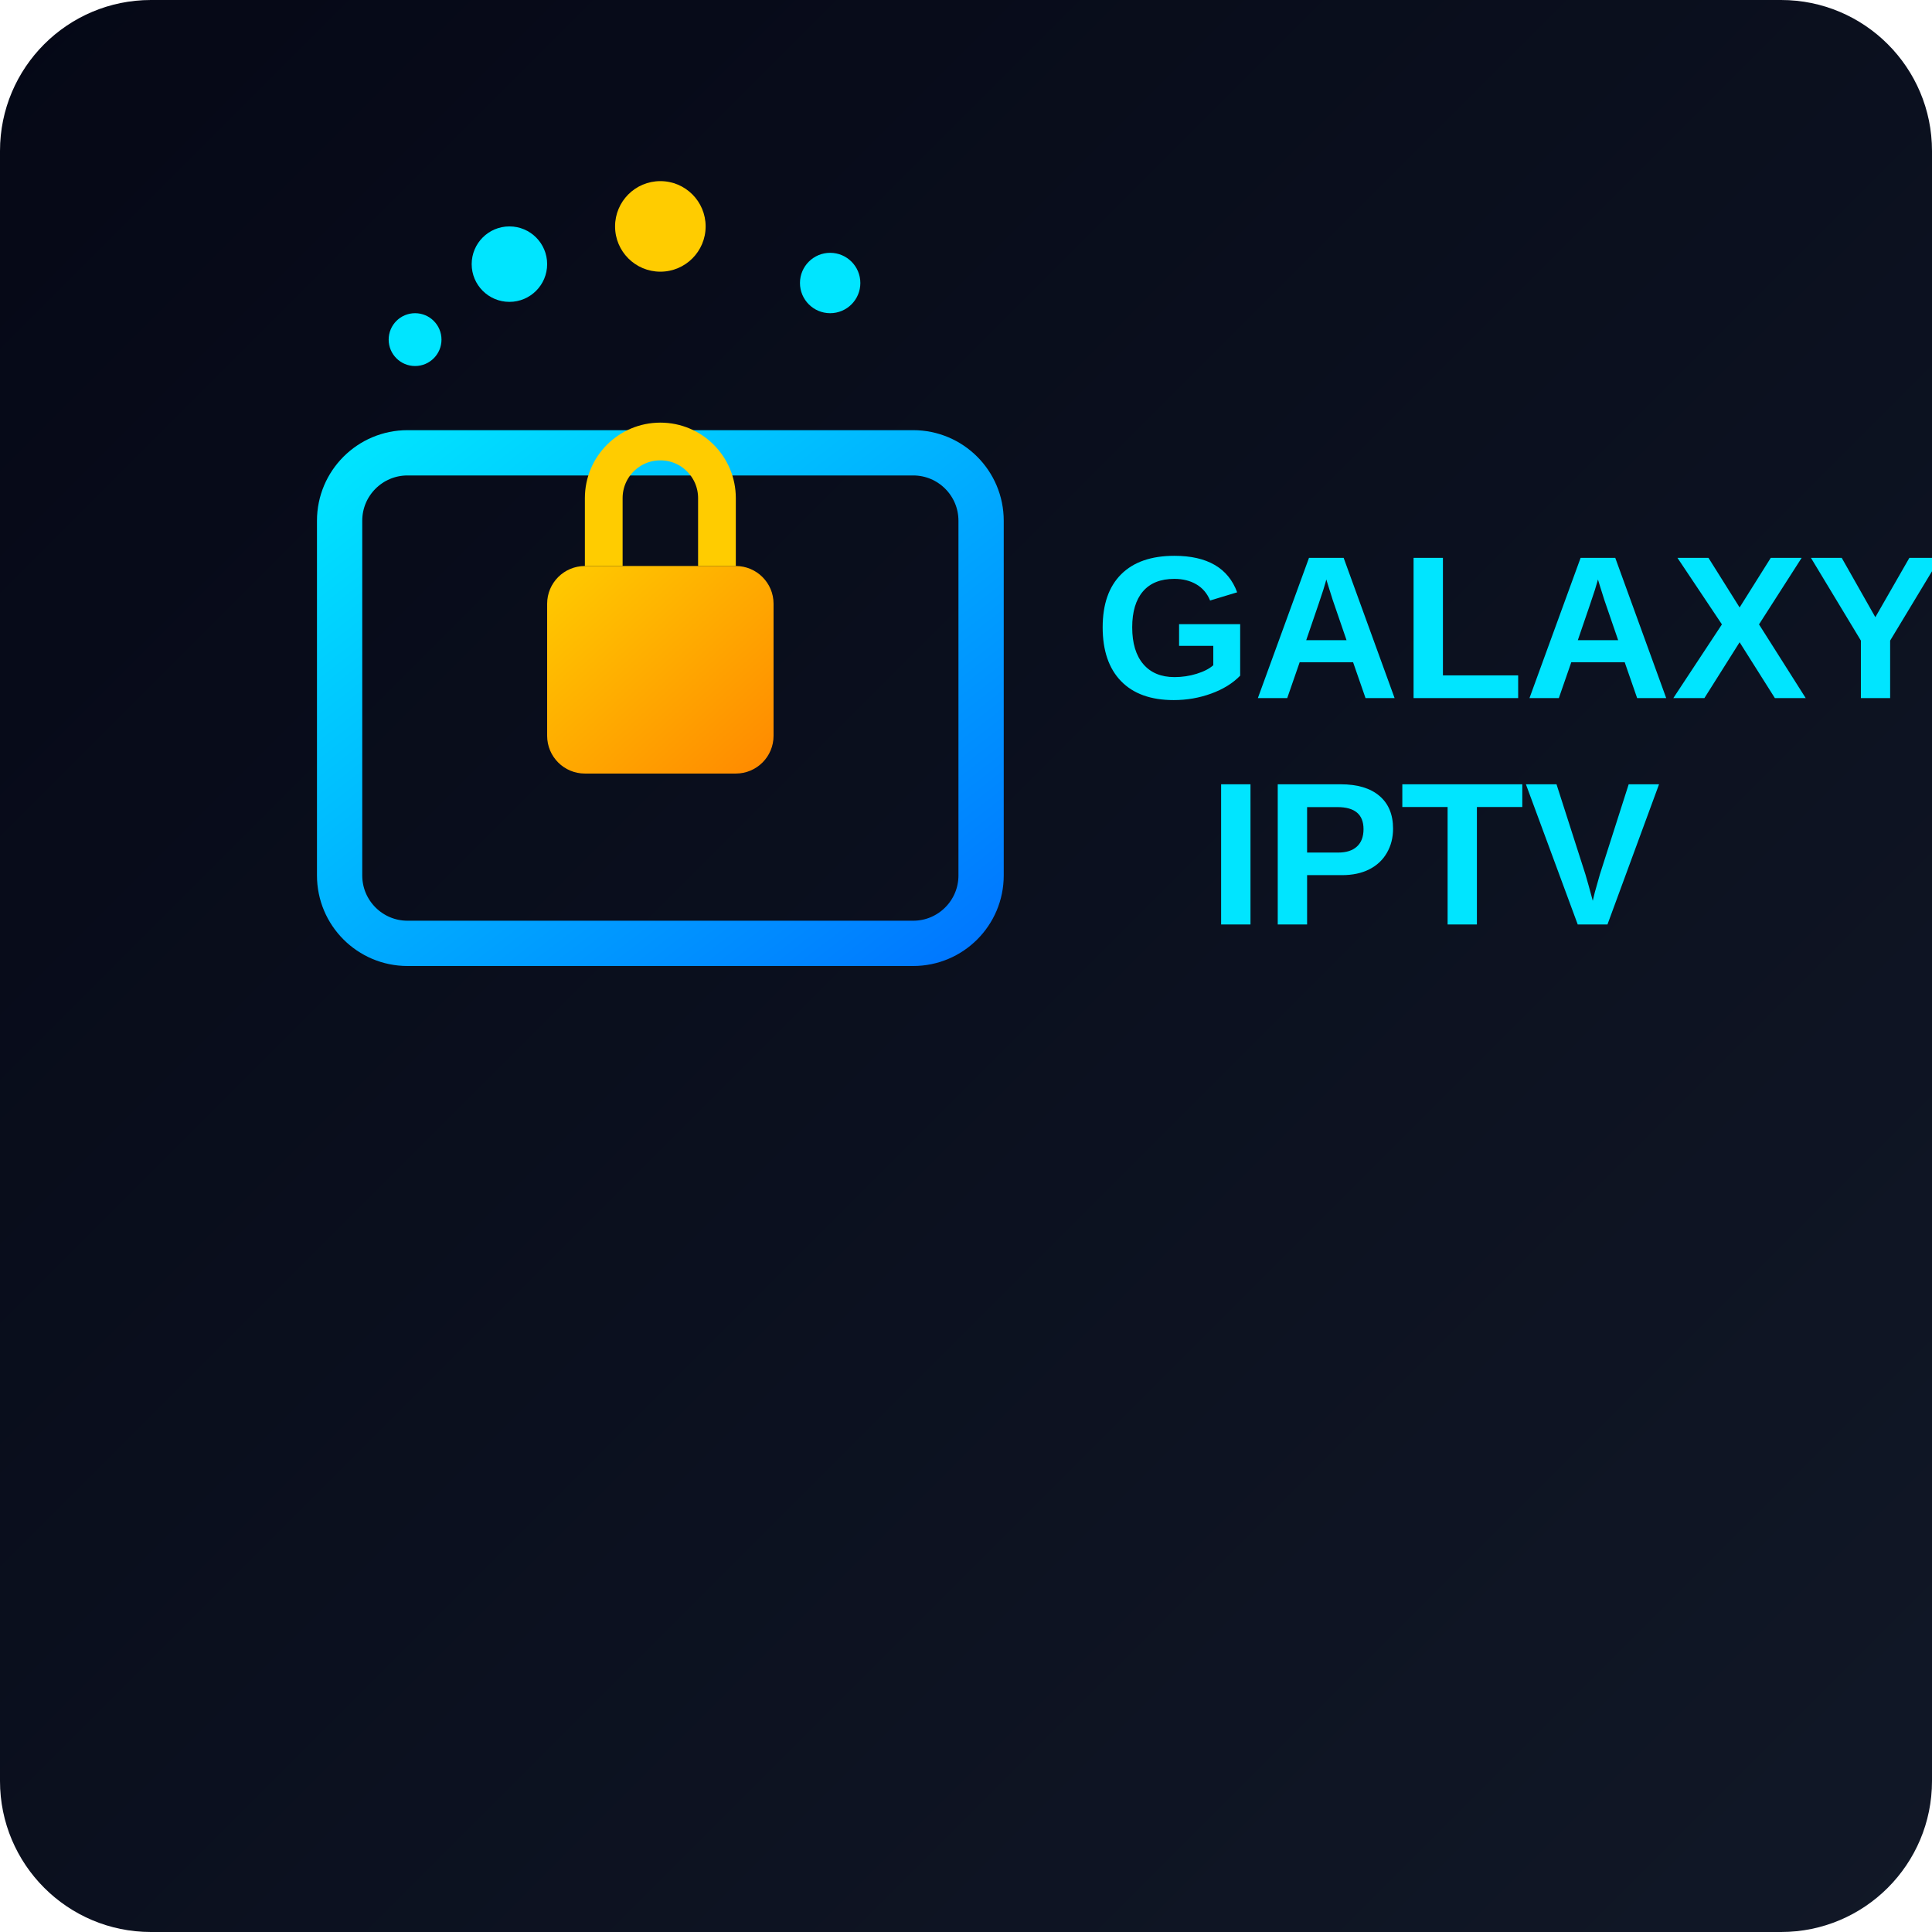
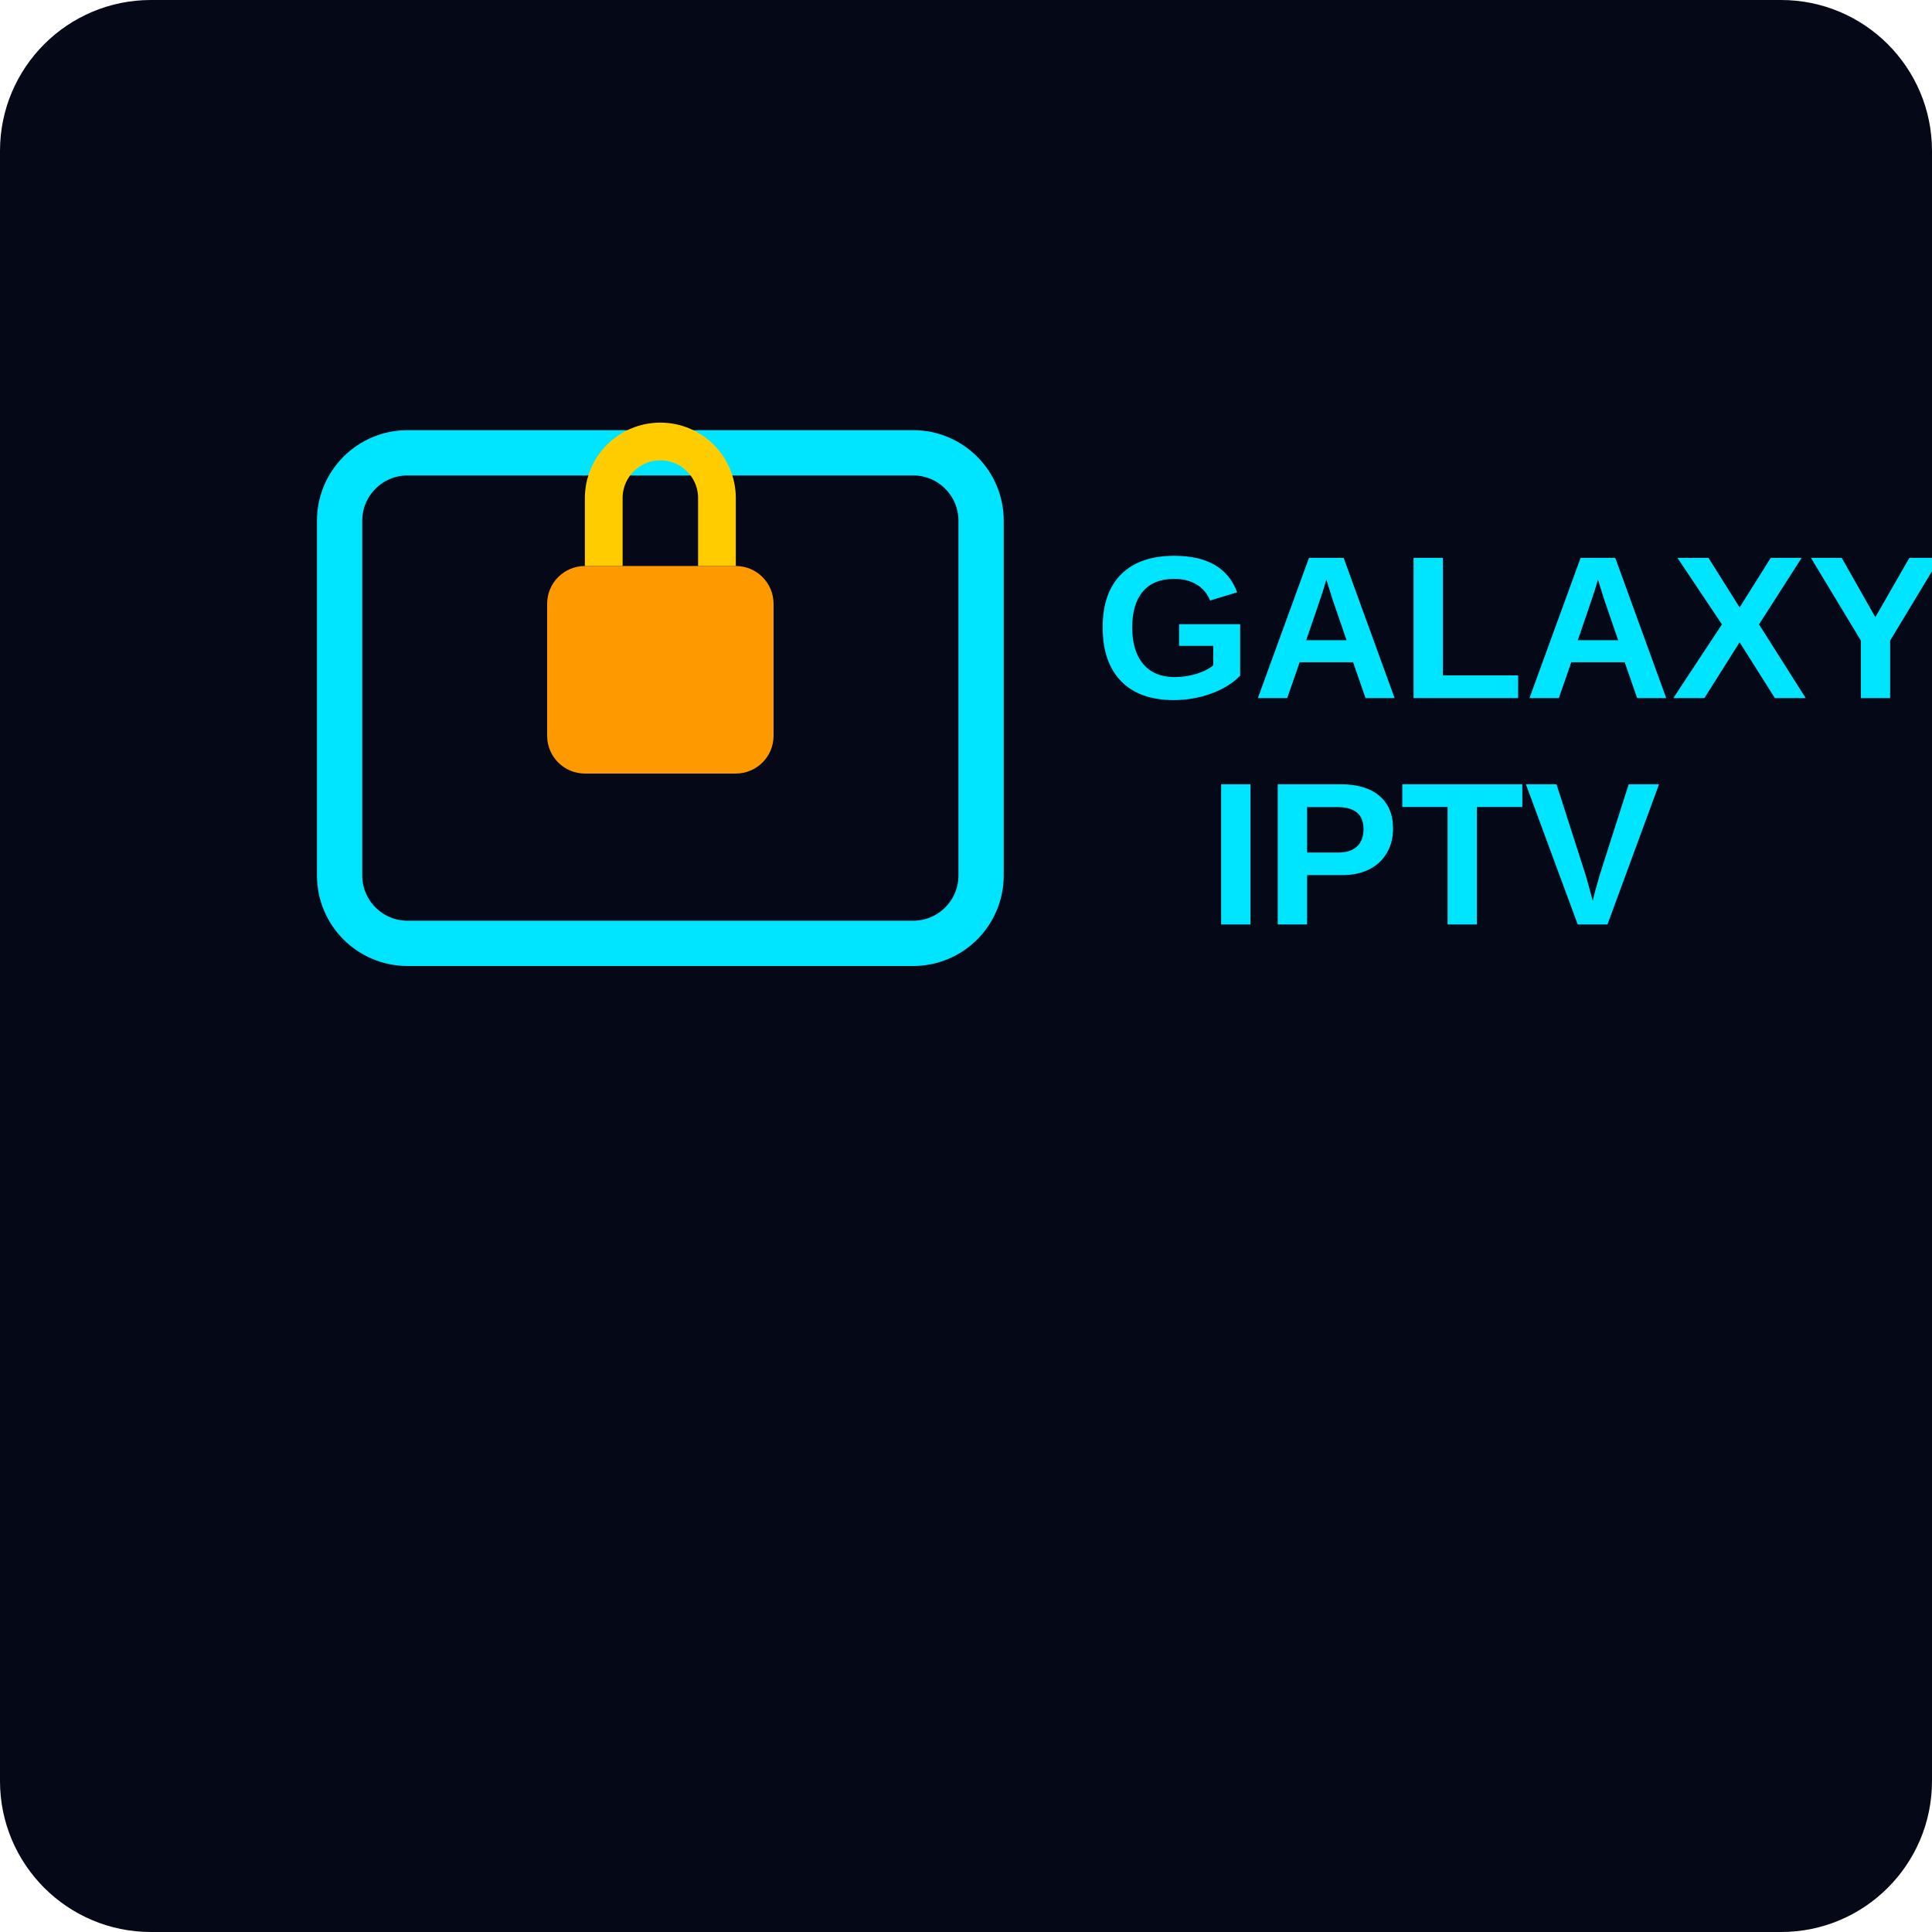
<svg xmlns="http://www.w3.org/2000/svg" width="512" height="512" viewBox="0 0 512 512">
-   <defs>
-     <linearGradient id="bg" x1="0%" y1="0%" x2="100%" y2="100%">
-       <stop offset="0%" stop-color="#050816" />
-       <stop offset="100%" stop-color="#111827" />
-     </linearGradient>
-     <linearGradient id="tv" x1="0%" y1="0%" x2="100%" y2="100%">
-       <stop offset="0%" stop-color="#00e5ff" />
-       <stop offset="100%" stop-color="#0077ff" />
-     </linearGradient>
-     <linearGradient id="lock" x1="0%" y1="0%" x2="100%" y2="100%">
-       <stop offset="0%" stop-color="#ffcc00" />
-       <stop offset="100%" stop-color="#ff8800" />
-     </linearGradient>
-   </defs>
-   <rect width="512" height="512" rx="40" fill="url(#bg)" />
-   <rect x="90" y="120" width="170" height="130" rx="18" fill="none" stroke="url(#tv)" stroke-width="12" />
-   <rect x="145" y="150" width="60" height="55" rx="10" fill="url(#lock)" />
+   <rect width="512" height="512" rx="40" fill="#050816" />
+   <rect x="90" y="120" width="170" height="130" rx="18" fill="none" stroke="#00e5ff" stroke-width="12" />
+   <rect x="145" y="150" width="60" height="55" rx="10" fill="#ff9900" />
  <path d="M160 150 v-18 a15 15 0 0 1 30 0 v18" fill="none" stroke="#ffcc00" stroke-width="10" />
-   <circle cx="110" cy="90" r="7" fill="#00e5ff" />
-   <circle cx="135" cy="70" r="10" fill="#00e5ff" />
-   <circle cx="175" cy="60" r="12" fill="#ffcc00" />
-   <circle cx="220" cy="75" r="8" fill="#00e5ff" />
  <text x="290" y="185" font-family="Arial" font-size="54" font-weight="bold" fill="#00e5ff">
-         GALAXY
-   </text>
+ GALAXY
+ </text>
  <text x="320" y="245" font-family="Arial" font-size="54" font-weight="bold" fill="#00e5ff">
-         IPTV
-   </text>
+ IPTV
+ </text>
</svg>
